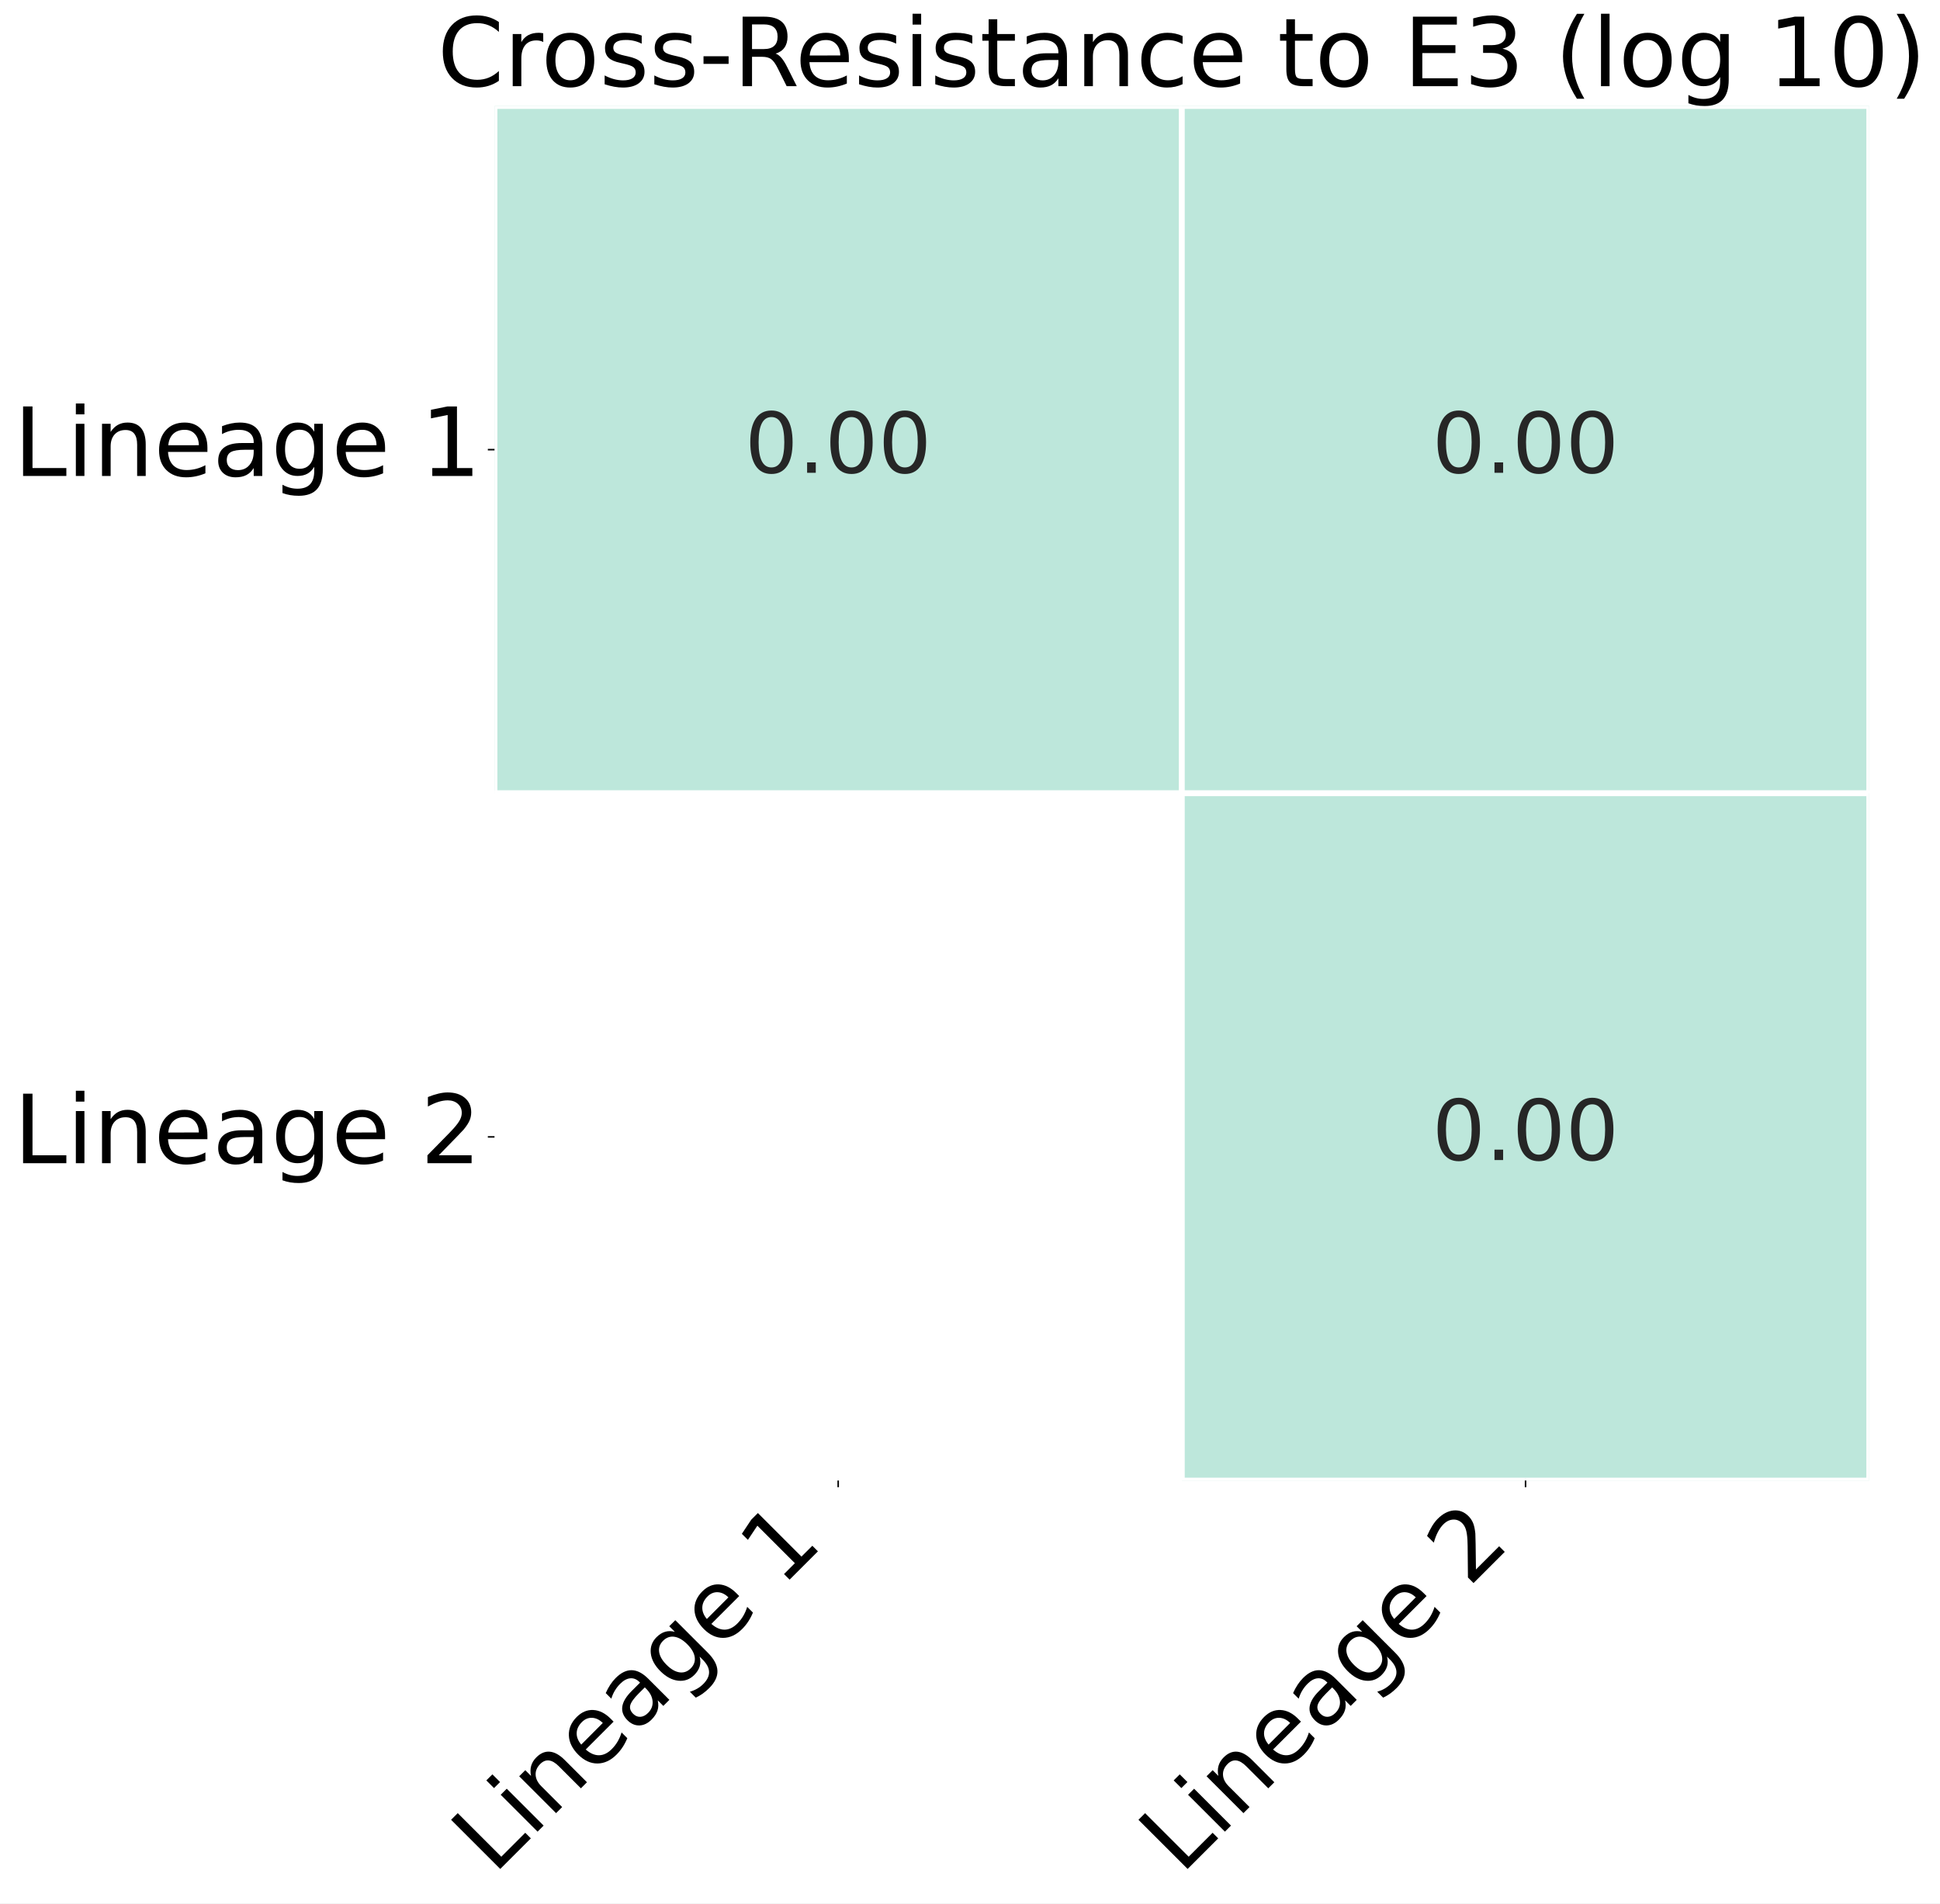
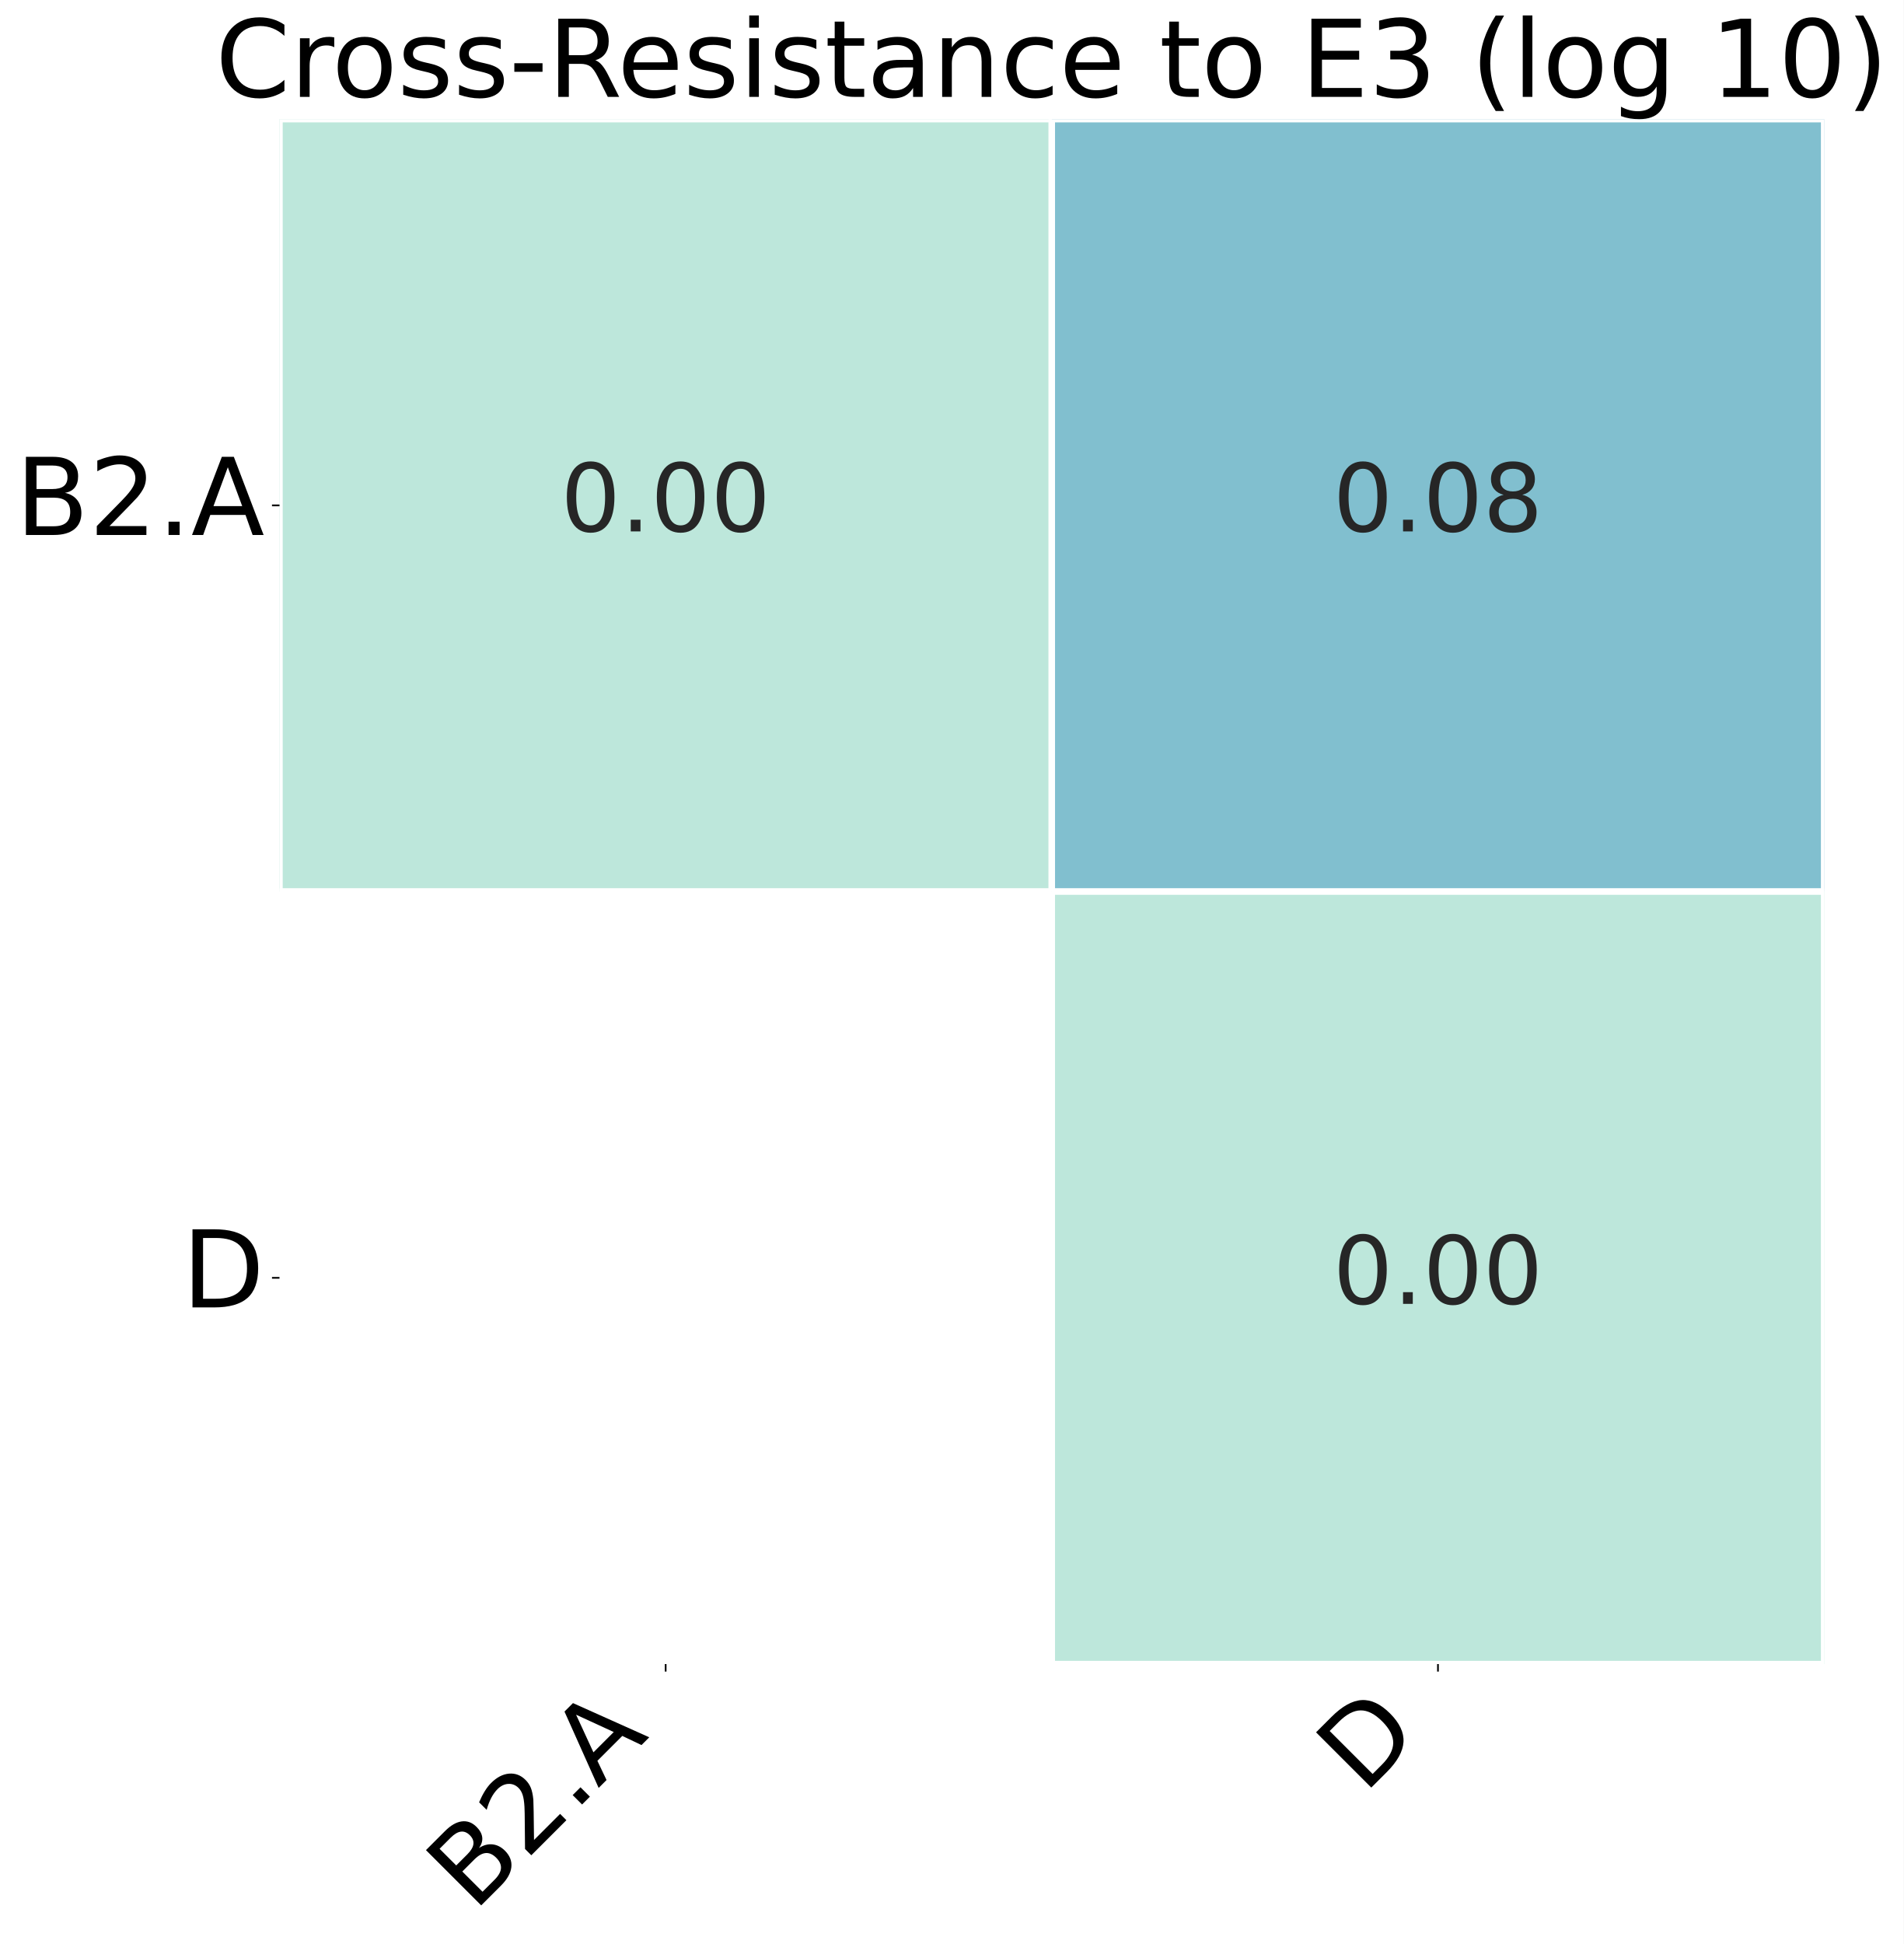
- <svg xmlns="http://www.w3.org/2000/svg" xmlns:xlink="http://www.w3.org/1999/xlink" width="1017.08pt" height="998.008pt" viewBox="0 0 1017.08 998.008" version="1.1">
+ <svg xmlns="http://www.w3.org/2000/svg" xmlns:xlink="http://www.w3.org/1999/xlink" width="888.237pt" height="906.902pt" viewBox="0 0 888.237 906.902" version="1.1">
  <defs>
    <style type="text/css">*{stroke-linejoin: round; stroke-linecap: butt}</style>
  </defs>
  <g id="figure_1">
    <g id="patch_1">
-       <path d="M 0 998.008  L 1017.08 998.008  L 1017.08 -0  L 0 -0  z " style="fill: #ffffff" />
+       <path d="M 0 906.902  L 888.237 906.902  L 888.237 0  L 0 0  z " style="fill: #ffffff" />
    </g>
    <g id="axes_1">
      <g id="patch_2">
-         <path d="M 259.255 776.311  L 979.975 776.311  L 979.975 55.591  L 259.255 55.591  z " style="fill: #ffffff" />
+         <path d="M 130.411 776.311  L 851.131 776.311  L 851.131 55.591  L 130.411 55.591  z " style="fill: #ffffff" />
      </g>
      <g id="QuadMesh_1">
-         <path d="M 259.255 55.591  L 619.615 55.591  L 619.615 415.951  L 259.255 415.951  L 259.255 55.591  " clip-path="url(#p9195aa62ba)" style="fill: #bde7db; stroke: #ffffff; stroke-width: 3" />
-         <path d="M 619.615 55.591  L 979.975 55.591  L 979.975 415.951  L 619.615 415.951  L 619.615 55.591  " clip-path="url(#p9195aa62ba)" style="fill: #bde7db; stroke: #ffffff; stroke-width: 3" />
-         <path d="M 259.255 415.951  L 619.615 415.951  L 619.615 776.311  L 259.255 776.311  L 259.255 415.951  " clip-path="url(#p9195aa62ba)" style="fill: none; stroke: #ffffff; stroke-width: 3" />
-         <path d="M 619.615 415.951  L 979.975 415.951  L 979.975 776.311  L 619.615 776.311  L 619.615 415.951  " clip-path="url(#p9195aa62ba)" style="fill: #bde7db; stroke: #ffffff; stroke-width: 3" />
+         <path d="M 130.411 55.591  L 490.771 55.591  L 490.771 415.951  L 130.411 415.951  L 130.411 55.591  " clip-path="url(#p5198b63bc7)" style="fill: #bde7db; stroke: #ffffff; stroke-width: 3" />
+         <path d="M 490.771 55.591  L 851.131 55.591  L 851.131 415.951  L 490.771 415.951  L 490.771 55.591  " clip-path="url(#p5198b63bc7)" style="fill: #81bfcf; stroke: #ffffff; stroke-width: 3" />
+         <path d="M 130.411 415.951  L 490.771 415.951  L 490.771 776.311  L 130.411 776.311  L 130.411 415.951  " clip-path="url(#p5198b63bc7)" style="fill: none; stroke: #ffffff; stroke-width: 3" />
+         <path d="M 490.771 415.951  L 851.131 415.951  L 851.131 776.311  L 490.771 776.311  L 490.771 415.951  " clip-path="url(#p5198b63bc7)" style="fill: #bde7db; stroke: #ffffff; stroke-width: 3" />
      </g>
      <g id="matplotlib.axis_1">
        <g id="xtick_1">
          <g id="line2d_1">
            <defs>
-               <path id="ma7a268f619" d="M 0 0  L 0 3.5  " style="stroke: #000000; stroke-width: 0.8" />
+               <path id="mf4bde4c1e9" d="M 0 0  L 0 3.5  " style="stroke: #000000; stroke-width: 0.8" />
            </defs>
            <g>
-               <use xlink:href="#ma7a268f619" x="439.435" y="776.311" style="stroke: #000000; stroke-width: 0.8" />
+               <use xlink:href="#mf4bde4c1e9" x="310.591" y="776.311" style="stroke: #000000; stroke-width: 0.8" />
            </g>
          </g>
          <g id="text_1">
-             <g transform="translate(258.8021 983.455) rotate(-45) scale(0.5 -0.5)">
+             <g transform="translate(221.0646 892.3487) rotate(-45) scale(0.5 -0.5)">
              <defs>
-                 <path id="DejaVuSans-4c" d="M 628 4666  L 1259 4666  L 1259 531  L 3531 531  L 3531 0  L 628 0  L 628 4666  z " transform="scale(0.015625)" />
-                 <path id="DejaVuSans-69" d="M 603 3500  L 1178 3500  L 1178 0  L 603 0  L 603 3500  z M 603 4863  L 1178 4863  L 1178 4134  L 603 4134  L 603 4863  z " transform="scale(0.015625)" />
-                 <path id="DejaVuSans-6e" d="M 3513 2113  L 3513 0  L 2938 0  L 2938 2094  Q 2938 2591 2744 2837  Q 2550 3084 2163 3084  Q 1697 3084 1428 2787  Q 1159 2491 1159 1978  L 1159 0  L 581 0  L 581 3500  L 1159 3500  L 1159 2956  Q 1366 3272 1645 3428  Q 1925 3584 2291 3584  Q 2894 3584 3203 3211  Q 3513 2838 3513 2113  z " transform="scale(0.015625)" />
-                 <path id="DejaVuSans-65" d="M 3597 1894  L 3597 1613  L 953 1613  Q 991 1019 1311 708  Q 1631 397 2203 397  Q 2534 397 2845 478  Q 3156 559 3463 722  L 3463 178  Q 3153 47 2828 -22  Q 2503 -91 2169 -91  Q 1331 -91 842 396  Q 353 884 353 1716  Q 353 2575 817 3079  Q 1281 3584 2069 3584  Q 2775 3584 3186 3129  Q 3597 2675 3597 1894  z M 3022 2063  Q 3016 2534 2758 2815  Q 2500 3097 2075 3097  Q 1594 3097 1305 2825  Q 1016 2553 972 2059  L 3022 2063  z " transform="scale(0.015625)" />
-                 <path id="DejaVuSans-61" d="M 2194 1759  Q 1497 1759 1228 1600  Q 959 1441 959 1056  Q 959 750 1161 570  Q 1363 391 1709 391  Q 2188 391 2477 730  Q 2766 1069 2766 1631  L 2766 1759  L 2194 1759  z M 3341 1997  L 3341 0  L 2766 0  L 2766 531  Q 2569 213 2275 61  Q 1981 -91 1556 -91  Q 1019 -91 701 211  Q 384 513 384 1019  Q 384 1609 779 1909  Q 1175 2209 1959 2209  L 2766 2209  L 2766 2266  Q 2766 2663 2505 2880  Q 2244 3097 1772 3097  Q 1472 3097 1187 3025  Q 903 2953 641 2809  L 641 3341  Q 956 3463 1253 3523  Q 1550 3584 1831 3584  Q 2591 3584 2966 3190  Q 3341 2797 3341 1997  z " transform="scale(0.015625)" />
-                 <path id="DejaVuSans-67" d="M 2906 1791  Q 2906 2416 2648 2759  Q 2391 3103 1925 3103  Q 1463 3103 1205 2759  Q 947 2416 947 1791  Q 947 1169 1205 825  Q 1463 481 1925 481  Q 2391 481 2648 825  Q 2906 1169 2906 1791  z M 3481 434  Q 3481 -459 3084 -895  Q 2688 -1331 1869 -1331  Q 1566 -1331 1297 -1286  Q 1028 -1241 775 -1147  L 775 -588  Q 1028 -725 1275 -790  Q 1522 -856 1778 -856  Q 2344 -856 2625 -561  Q 2906 -266 2906 331  L 2906 616  Q 2728 306 2450 153  Q 2172 0 1784 0  Q 1141 0 747 490  Q 353 981 353 1791  Q 353 2603 747 3093  Q 1141 3584 1784 3584  Q 2172 3584 2450 3431  Q 2728 3278 2906 2969  L 2906 3500  L 3481 3500  L 3481 434  z " transform="scale(0.015625)" />
-                 <path id="DejaVuSans-20" transform="scale(0.015625)" />
-                 <path id="DejaVuSans-31" d="M 794 531  L 1825 531  L 1825 4091  L 703 3866  L 703 4441  L 1819 4666  L 2450 4666  L 2450 531  L 3481 531  L 3481 0  L 794 0  L 794 531  z " transform="scale(0.015625)" />
+                 <path id="DejaVuSans-42" d="M 1259 2228  L 1259 519  L 2272 519  Q 2781 519 3026 730  Q 3272 941 3272 1375  Q 3272 1813 3026 2020  Q 2781 2228 2272 2228  L 1259 2228  z M 1259 4147  L 1259 2741  L 2194 2741  Q 2656 2741 2882 2914  Q 3109 3088 3109 3444  Q 3109 3797 2882 3972  Q 2656 4147 2194 4147  L 1259 4147  z M 628 4666  L 2241 4666  Q 2963 4666 3353 4366  Q 3744 4066 3744 3513  Q 3744 3084 3544 2831  Q 3344 2578 2956 2516  Q 3422 2416 3680 2098  Q 3938 1781 3938 1306  Q 3938 681 3513 340  Q 3088 0 2303 0  L 628 0  L 628 4666  z " transform="scale(0.015625)" />
+                 <path id="DejaVuSans-32" d="M 1228 531  L 3431 531  L 3431 0  L 469 0  L 469 531  Q 828 903 1448 1529  Q 2069 2156 2228 2338  Q 2531 2678 2651 2914  Q 2772 3150 2772 3378  Q 2772 3750 2511 3984  Q 2250 4219 1831 4219  Q 1534 4219 1204 4116  Q 875 4013 500 3803  L 500 4441  Q 881 4594 1212 4672  Q 1544 4750 1819 4750  Q 2544 4750 2975 4387  Q 3406 4025 3406 3419  Q 3406 3131 3298 2873  Q 3191 2616 2906 2266  Q 2828 2175 2409 1742  Q 1991 1309 1228 531  z " transform="scale(0.015625)" />
+                 <path id="DejaVuSans-2e" d="M 684 794  L 1344 794  L 1344 0  L 684 0  L 684 794  z " transform="scale(0.015625)" />
+                 <path id="DejaVuSans-41" d="M 2188 4044  L 1331 1722  L 3047 1722  L 2188 4044  z M 1831 4666  L 2547 4666  L 4325 0  L 3669 0  L 3244 1197  L 1141 1197  L 716 0  L 50 0  L 1831 4666  z " transform="scale(0.015625)" />
              </defs>
-               <use xlink:href="#DejaVuSans-4c" />
-               <use xlink:href="#DejaVuSans-69" x="55.713" />
-               <use xlink:href="#DejaVuSans-6e" x="83.496" />
-               <use xlink:href="#DejaVuSans-65" x="146.875" />
-               <use xlink:href="#DejaVuSans-61" x="208.398" />
-               <use xlink:href="#DejaVuSans-67" x="269.678" />
-               <use xlink:href="#DejaVuSans-65" x="333.154" />
-               <use xlink:href="#DejaVuSans-20" x="394.678" />
-               <use xlink:href="#DejaVuSans-31" x="426.465" />
+               <use xlink:href="#DejaVuSans-42" />
+               <use xlink:href="#DejaVuSans-32" x="68.604" />
+               <use xlink:href="#DejaVuSans-2e" x="132.227" />
+               <use xlink:href="#DejaVuSans-41" x="164.014" />
            </g>
          </g>
        </g>
        <g id="xtick_2">
          <g id="line2d_2">
            <g>
-               <use xlink:href="#ma7a268f619" x="799.795" y="776.311" style="stroke: #000000; stroke-width: 0.8" />
+               <use xlink:href="#mf4bde4c1e9" x="670.951" y="776.311" style="stroke: #000000; stroke-width: 0.8" />
            </g>
          </g>
          <g id="text_2">
-             <g transform="translate(619.1621 983.455) rotate(-45) scale(0.5 -0.5)">
+             <g transform="translate(636.3745 837.3988) rotate(-45) scale(0.5 -0.5)">
              <defs>
-                 <path id="DejaVuSans-32" d="M 1228 531  L 3431 531  L 3431 0  L 469 0  L 469 531  Q 828 903 1448 1529  Q 2069 2156 2228 2338  Q 2531 2678 2651 2914  Q 2772 3150 2772 3378  Q 2772 3750 2511 3984  Q 2250 4219 1831 4219  Q 1534 4219 1204 4116  Q 875 4013 500 3803  L 500 4441  Q 881 4594 1212 4672  Q 1544 4750 1819 4750  Q 2544 4750 2975 4387  Q 3406 4025 3406 3419  Q 3406 3131 3298 2873  Q 3191 2616 2906 2266  Q 2828 2175 2409 1742  Q 1991 1309 1228 531  z " transform="scale(0.015625)" />
+                 <path id="DejaVuSans-44" d="M 1259 4147  L 1259 519  L 2022 519  Q 2988 519 3436 956  Q 3884 1394 3884 2338  Q 3884 3275 3436 3711  Q 2988 4147 2022 4147  L 1259 4147  z M 628 4666  L 1925 4666  Q 3281 4666 3915 4102  Q 4550 3538 4550 2338  Q 4550 1131 3912 565  Q 3275 0 1925 0  L 628 0  L 628 4666  z " transform="scale(0.015625)" />
              </defs>
-               <use xlink:href="#DejaVuSans-4c" />
-               <use xlink:href="#DejaVuSans-69" x="55.713" />
-               <use xlink:href="#DejaVuSans-6e" x="83.496" />
-               <use xlink:href="#DejaVuSans-65" x="146.875" />
-               <use xlink:href="#DejaVuSans-61" x="208.398" />
-               <use xlink:href="#DejaVuSans-67" x="269.678" />
-               <use xlink:href="#DejaVuSans-65" x="333.154" />
-               <use xlink:href="#DejaVuSans-20" x="394.678" />
-               <use xlink:href="#DejaVuSans-32" x="426.465" />
+               <use xlink:href="#DejaVuSans-44" />
            </g>
          </g>
        </g>
      </g>
      <g id="matplotlib.axis_2">
        <g id="ytick_1">
          <g id="line2d_3">
            <defs>
-               <path id="m239f550f48" d="M 0 0  L -3.5 0  " style="stroke: #000000; stroke-width: 0.8" />
+               <path id="ma51662b885" d="M 0 0  L -3.5 0  " style="stroke: #000000; stroke-width: 0.8" />
            </defs>
            <g>
-               <use xlink:href="#m239f550f48" x="259.255" y="235.771" style="stroke: #000000; stroke-width: 0.8" />
+               <use xlink:href="#ma51662b885" x="130.411" y="235.771" style="stroke: #000000; stroke-width: 0.8" />
            </g>
          </g>
          <g id="text_3">
            <g transform="translate(7.2 249.5675) scale(0.5 -0.5)">
-               <use xlink:href="#DejaVuSans-4c" />
-               <use xlink:href="#DejaVuSans-69" x="55.713" />
-               <use xlink:href="#DejaVuSans-6e" x="83.496" />
-               <use xlink:href="#DejaVuSans-65" x="146.875" />
-               <use xlink:href="#DejaVuSans-61" x="208.398" />
-               <use xlink:href="#DejaVuSans-67" x="269.678" />
-               <use xlink:href="#DejaVuSans-65" x="333.154" />
-               <use xlink:href="#DejaVuSans-20" x="394.678" />
-               <use xlink:href="#DejaVuSans-31" x="426.465" />
+               <use xlink:href="#DejaVuSans-42" />
+               <use xlink:href="#DejaVuSans-32" x="68.604" />
+               <use xlink:href="#DejaVuSans-2e" x="132.227" />
+               <use xlink:href="#DejaVuSans-41" x="164.014" />
            </g>
          </g>
        </g>
        <g id="ytick_2">
          <g id="line2d_4">
            <g>
-               <use xlink:href="#m239f550f48" x="259.255" y="596.131" style="stroke: #000000; stroke-width: 0.8" />
+               <use xlink:href="#ma51662b885" x="130.411" y="596.131" style="stroke: #000000; stroke-width: 0.8" />
            </g>
          </g>
          <g id="text_4">
-             <g transform="translate(7.2 609.9275) scale(0.5 -0.5)">
-               <use xlink:href="#DejaVuSans-4c" />
-               <use xlink:href="#DejaVuSans-69" x="55.713" />
-               <use xlink:href="#DejaVuSans-6e" x="83.496" />
-               <use xlink:href="#DejaVuSans-65" x="146.875" />
-               <use xlink:href="#DejaVuSans-61" x="208.398" />
-               <use xlink:href="#DejaVuSans-67" x="269.678" />
-               <use xlink:href="#DejaVuSans-65" x="333.154" />
-               <use xlink:href="#DejaVuSans-20" x="394.678" />
-               <use xlink:href="#DejaVuSans-32" x="426.465" />
+             <g transform="translate(84.91094 609.9275) scale(0.5 -0.5)">
+               <use xlink:href="#DejaVuSans-44" />
            </g>
          </g>
        </g>
      </g>
      <g id="text_5">
-         <g style="fill: #262626" transform="translate(390.4503 247.9119) scale(0.44 -0.44)">
+         <g style="fill: #262626" transform="translate(261.6066 247.9119) scale(0.44 -0.44)">
          <defs>
            <path id="DejaVuSans-30" d="M 2034 4250  Q 1547 4250 1301 3770  Q 1056 3291 1056 2328  Q 1056 1369 1301 889  Q 1547 409 2034 409  Q 2525 409 2770 889  Q 3016 1369 3016 2328  Q 3016 3291 2770 3770  Q 2525 4250 2034 4250  z M 2034 4750  Q 2819 4750 3233 4129  Q 3647 3509 3647 2328  Q 3647 1150 3233 529  Q 2819 -91 2034 -91  Q 1250 -91 836 529  Q 422 1150 422 2328  Q 422 3509 836 4129  Q 1250 4750 2034 4750  z " transform="scale(0.015625)" />
-             <path id="DejaVuSans-2e" d="M 684 794  L 1344 794  L 1344 0  L 684 0  L 684 794  z " transform="scale(0.015625)" />
          </defs>
          <use xlink:href="#DejaVuSans-30" />
          <use xlink:href="#DejaVuSans-2e" x="63.623" />
          <use xlink:href="#DejaVuSans-30" x="95.41" />
          <use xlink:href="#DejaVuSans-30" x="159.033" />
        </g>
      </g>
      <g id="text_6">
-         <g style="fill: #262626" transform="translate(750.8103 247.9119) scale(0.44 -0.44)">
+         <g style="fill: #262626" transform="translate(621.9666 247.9119) scale(0.44 -0.44)">
+           <defs>
+             <path id="DejaVuSans-38" d="M 2034 2216  Q 1584 2216 1326 1975  Q 1069 1734 1069 1313  Q 1069 891 1326 650  Q 1584 409 2034 409  Q 2484 409 2743 651  Q 3003 894 3003 1313  Q 3003 1734 2745 1975  Q 2488 2216 2034 2216  z M 1403 2484  Q 997 2584 770 2862  Q 544 3141 544 3541  Q 544 4100 942 4425  Q 1341 4750 2034 4750  Q 2731 4750 3128 4425  Q 3525 4100 3525 3541  Q 3525 3141 3298 2862  Q 3072 2584 2669 2484  Q 3125 2378 3379 2068  Q 3634 1759 3634 1313  Q 3634 634 3220 271  Q 2806 -91 2034 -91  Q 1263 -91 848 271  Q 434 634 434 1313  Q 434 1759 690 2068  Q 947 2378 1403 2484  z M 1172 3481  Q 1172 3119 1398 2916  Q 1625 2713 2034 2713  Q 2441 2713 2670 2916  Q 2900 3119 2900 3481  Q 2900 3844 2670 4047  Q 2441 4250 2034 4250  Q 1625 4250 1398 4047  Q 1172 3844 1172 3481  z " transform="scale(0.015625)" />
+           </defs>
          <use xlink:href="#DejaVuSans-30" />
          <use xlink:href="#DejaVuSans-2e" x="63.623" />
          <use xlink:href="#DejaVuSans-30" x="95.41" />
-           <use xlink:href="#DejaVuSans-30" x="159.033" />
+           <use xlink:href="#DejaVuSans-38" x="159.033" />
        </g>
      </g>
      <g id="text_7">
-         <g style="fill: #262626" transform="translate(750.8103 608.2719) scale(0.44 -0.44)">
+         <g style="fill: #262626" transform="translate(621.9666 608.2719) scale(0.44 -0.44)">
          <use xlink:href="#DejaVuSans-30" />
          <use xlink:href="#DejaVuSans-2e" x="63.623" />
          <use xlink:href="#DejaVuSans-30" x="95.41" />
          <use xlink:href="#DejaVuSans-30" x="159.033" />
        </g>
      </g>
      <g id="text_8">
-         <g transform="translate(229.3491 45.19219) scale(0.5 -0.5)">
+         <g transform="translate(100.5053 45.19219) scale(0.5 -0.5)">
          <defs>
            <path id="DejaVuSans-43" d="M 4122 4306  L 4122 3641  Q 3803 3938 3442 4084  Q 3081 4231 2675 4231  Q 1875 4231 1450 3742  Q 1025 3253 1025 2328  Q 1025 1406 1450 917  Q 1875 428 2675 428  Q 3081 428 3442 575  Q 3803 722 4122 1019  L 4122 359  Q 3791 134 3420 21  Q 3050 -91 2638 -91  Q 1578 -91 968 557  Q 359 1206 359 2328  Q 359 3453 968 4101  Q 1578 4750 2638 4750  Q 3056 4750 3426 4639  Q 3797 4528 4122 4306  z " transform="scale(0.015625)" />
            <path id="DejaVuSans-72" d="M 2631 2963  Q 2534 3019 2420 3045  Q 2306 3072 2169 3072  Q 1681 3072 1420 2755  Q 1159 2438 1159 1844  L 1159 0  L 581 0  L 581 3500  L 1159 3500  L 1159 2956  Q 1341 3275 1631 3429  Q 1922 3584 2338 3584  Q 2397 3584 2469 3576  Q 2541 3569 2628 3553  L 2631 2963  z " transform="scale(0.015625)" />
            <path id="DejaVuSans-6f" d="M 1959 3097  Q 1497 3097 1228 2736  Q 959 2375 959 1747  Q 959 1119 1226 758  Q 1494 397 1959 397  Q 2419 397 2687 759  Q 2956 1122 2956 1747  Q 2956 2369 2687 2733  Q 2419 3097 1959 3097  z M 1959 3584  Q 2709 3584 3137 3096  Q 3566 2609 3566 1747  Q 3566 888 3137 398  Q 2709 -91 1959 -91  Q 1206 -91 779 398  Q 353 888 353 1747  Q 353 2609 779 3096  Q 1206 3584 1959 3584  z " transform="scale(0.015625)" />
            <path id="DejaVuSans-73" d="M 2834 3397  L 2834 2853  Q 2591 2978 2328 3040  Q 2066 3103 1784 3103  Q 1356 3103 1142 2972  Q 928 2841 928 2578  Q 928 2378 1081 2264  Q 1234 2150 1697 2047  L 1894 2003  Q 2506 1872 2764 1633  Q 3022 1394 3022 966  Q 3022 478 2636 193  Q 2250 -91 1575 -91  Q 1294 -91 989 -36  Q 684 19 347 128  L 347 722  Q 666 556 975 473  Q 1284 391 1588 391  Q 1994 391 2212 530  Q 2431 669 2431 922  Q 2431 1156 2273 1281  Q 2116 1406 1581 1522  L 1381 1569  Q 847 1681 609 1914  Q 372 2147 372 2553  Q 372 3047 722 3315  Q 1072 3584 1716 3584  Q 2034 3584 2315 3537  Q 2597 3491 2834 3397  z " transform="scale(0.015625)" />
            <path id="DejaVuSans-2d" d="M 313 2009  L 1997 2009  L 1997 1497  L 313 1497  L 313 2009  z " transform="scale(0.015625)" />
            <path id="DejaVuSans-52" d="M 2841 2188  Q 3044 2119 3236 1894  Q 3428 1669 3622 1275  L 4263 0  L 3584 0  L 2988 1197  Q 2756 1666 2539 1819  Q 2322 1972 1947 1972  L 1259 1972  L 1259 0  L 628 0  L 628 4666  L 2053 4666  Q 2853 4666 3247 4331  Q 3641 3997 3641 3322  Q 3641 2881 3436 2590  Q 3231 2300 2841 2188  z M 1259 4147  L 1259 2491  L 2053 2491  Q 2509 2491 2742 2702  Q 2975 2913 2975 3322  Q 2975 3731 2742 3939  Q 2509 4147 2053 4147  L 1259 4147  z " transform="scale(0.015625)" />
+             <path id="DejaVuSans-65" d="M 3597 1894  L 3597 1613  L 953 1613  Q 991 1019 1311 708  Q 1631 397 2203 397  Q 2534 397 2845 478  Q 3156 559 3463 722  L 3463 178  Q 3153 47 2828 -22  Q 2503 -91 2169 -91  Q 1331 -91 842 396  Q 353 884 353 1716  Q 353 2575 817 3079  Q 1281 3584 2069 3584  Q 2775 3584 3186 3129  Q 3597 2675 3597 1894  z M 3022 2063  Q 3016 2534 2758 2815  Q 2500 3097 2075 3097  Q 1594 3097 1305 2825  Q 1016 2553 972 2059  L 3022 2063  z " transform="scale(0.015625)" />
+             <path id="DejaVuSans-69" d="M 603 3500  L 1178 3500  L 1178 0  L 603 0  L 603 3500  z M 603 4863  L 1178 4863  L 1178 4134  L 603 4134  L 603 4863  z " transform="scale(0.015625)" />
            <path id="DejaVuSans-74" d="M 1172 4494  L 1172 3500  L 2356 3500  L 2356 3053  L 1172 3053  L 1172 1153  Q 1172 725 1289 603  Q 1406 481 1766 481  L 2356 481  L 2356 0  L 1766 0  Q 1100 0 847 248  Q 594 497 594 1153  L 594 3053  L 172 3053  L 172 3500  L 594 3500  L 594 4494  L 1172 4494  z " transform="scale(0.015625)" />
+             <path id="DejaVuSans-61" d="M 2194 1759  Q 1497 1759 1228 1600  Q 959 1441 959 1056  Q 959 750 1161 570  Q 1363 391 1709 391  Q 2188 391 2477 730  Q 2766 1069 2766 1631  L 2766 1759  L 2194 1759  z M 3341 1997  L 3341 0  L 2766 0  L 2766 531  Q 2569 213 2275 61  Q 1981 -91 1556 -91  Q 1019 -91 701 211  Q 384 513 384 1019  Q 384 1609 779 1909  Q 1175 2209 1959 2209  L 2766 2209  L 2766 2266  Q 2766 2663 2505 2880  Q 2244 3097 1772 3097  Q 1472 3097 1187 3025  Q 903 2953 641 2809  L 641 3341  Q 956 3463 1253 3523  Q 1550 3584 1831 3584  Q 2591 3584 2966 3190  Q 3341 2797 3341 1997  z " transform="scale(0.015625)" />
+             <path id="DejaVuSans-6e" d="M 3513 2113  L 3513 0  L 2938 0  L 2938 2094  Q 2938 2591 2744 2837  Q 2550 3084 2163 3084  Q 1697 3084 1428 2787  Q 1159 2491 1159 1978  L 1159 0  L 581 0  L 581 3500  L 1159 3500  L 1159 2956  Q 1366 3272 1645 3428  Q 1925 3584 2291 3584  Q 2894 3584 3203 3211  Q 3513 2838 3513 2113  z " transform="scale(0.015625)" />
            <path id="DejaVuSans-63" d="M 3122 3366  L 3122 2828  Q 2878 2963 2633 3030  Q 2388 3097 2138 3097  Q 1578 3097 1268 2742  Q 959 2388 959 1747  Q 959 1106 1268 751  Q 1578 397 2138 397  Q 2388 397 2633 464  Q 2878 531 3122 666  L 3122 134  Q 2881 22 2623 -34  Q 2366 -91 2075 -91  Q 1284 -91 818 406  Q 353 903 353 1747  Q 353 2603 823 3093  Q 1294 3584 2113 3584  Q 2378 3584 2631 3529  Q 2884 3475 3122 3366  z " transform="scale(0.015625)" />
+             <path id="DejaVuSans-20" transform="scale(0.015625)" />
            <path id="DejaVuSans-45" d="M 628 4666  L 3578 4666  L 3578 4134  L 1259 4134  L 1259 2753  L 3481 2753  L 3481 2222  L 1259 2222  L 1259 531  L 3634 531  L 3634 0  L 628 0  L 628 4666  z " transform="scale(0.015625)" />
            <path id="DejaVuSans-33" d="M 2597 2516  Q 3050 2419 3304 2112  Q 3559 1806 3559 1356  Q 3559 666 3084 287  Q 2609 -91 1734 -91  Q 1441 -91 1130 -33  Q 819 25 488 141  L 488 750  Q 750 597 1062 519  Q 1375 441 1716 441  Q 2309 441 2620 675  Q 2931 909 2931 1356  Q 2931 1769 2642 2001  Q 2353 2234 1838 2234  L 1294 2234  L 1294 2753  L 1863 2753  Q 2328 2753 2575 2939  Q 2822 3125 2822 3475  Q 2822 3834 2567 4026  Q 2313 4219 1838 4219  Q 1578 4219 1281 4162  Q 984 4106 628 3988  L 628 4550  Q 988 4650 1302 4700  Q 1616 4750 1894 4750  Q 2613 4750 3031 4423  Q 3450 4097 3450 3541  Q 3450 3153 3228 2886  Q 3006 2619 2597 2516  z " transform="scale(0.015625)" />
            <path id="DejaVuSans-28" d="M 1984 4856  Q 1566 4138 1362 3434  Q 1159 2731 1159 2009  Q 1159 1288 1364 580  Q 1569 -128 1984 -844  L 1484 -844  Q 1016 -109 783 600  Q 550 1309 550 2009  Q 550 2706 781 3412  Q 1013 4119 1484 4856  L 1984 4856  z " transform="scale(0.015625)" />
            <path id="DejaVuSans-6c" d="M 603 4863  L 1178 4863  L 1178 0  L 603 0  L 603 4863  z " transform="scale(0.015625)" />
+             <path id="DejaVuSans-67" d="M 2906 1791  Q 2906 2416 2648 2759  Q 2391 3103 1925 3103  Q 1463 3103 1205 2759  Q 947 2416 947 1791  Q 947 1169 1205 825  Q 1463 481 1925 481  Q 2391 481 2648 825  Q 2906 1169 2906 1791  z M 3481 434  Q 3481 -459 3084 -895  Q 2688 -1331 1869 -1331  Q 1566 -1331 1297 -1286  Q 1028 -1241 775 -1147  L 775 -588  Q 1028 -725 1275 -790  Q 1522 -856 1778 -856  Q 2344 -856 2625 -561  Q 2906 -266 2906 331  L 2906 616  Q 2728 306 2450 153  Q 2172 0 1784 0  Q 1141 0 747 490  Q 353 981 353 1791  Q 353 2603 747 3093  Q 1141 3584 1784 3584  Q 2172 3584 2450 3431  Q 2728 3278 2906 2969  L 2906 3500  L 3481 3500  L 3481 434  z " transform="scale(0.015625)" />
+             <path id="DejaVuSans-31" d="M 794 531  L 1825 531  L 1825 4091  L 703 3866  L 703 4441  L 1819 4666  L 2450 4666  L 2450 531  L 3481 531  L 3481 0  L 794 0  L 794 531  z " transform="scale(0.015625)" />
            <path id="DejaVuSans-29" d="M 513 4856  L 1013 4856  Q 1481 4119 1714 3412  Q 1947 2706 1947 2009  Q 1947 1309 1714 600  Q 1481 -109 1013 -844  L 513 -844  Q 928 -128 1133 580  Q 1338 1288 1338 2009  Q 1338 2731 1133 3434  Q 928 4138 513 4856  z " transform="scale(0.015625)" />
          </defs>
          <use xlink:href="#DejaVuSans-43" />
          <use xlink:href="#DejaVuSans-72" x="69.824" />
          <use xlink:href="#DejaVuSans-6f" x="108.688" />
          <use xlink:href="#DejaVuSans-73" x="169.869" />
          <use xlink:href="#DejaVuSans-73" x="221.969" />
          <use xlink:href="#DejaVuSans-2d" x="274.068" />
          <use xlink:href="#DejaVuSans-52" x="310.152" />
          <use xlink:href="#DejaVuSans-65" x="375.135" />
          <use xlink:href="#DejaVuSans-73" x="436.658" />
          <use xlink:href="#DejaVuSans-69" x="488.758" />
          <use xlink:href="#DejaVuSans-73" x="516.541" />
          <use xlink:href="#DejaVuSans-74" x="568.641" />
          <use xlink:href="#DejaVuSans-61" x="607.85" />
          <use xlink:href="#DejaVuSans-6e" x="669.129" />
          <use xlink:href="#DejaVuSans-63" x="732.508" />
          <use xlink:href="#DejaVuSans-65" x="787.488" />
          <use xlink:href="#DejaVuSans-20" x="849.012" />
          <use xlink:href="#DejaVuSans-74" x="880.799" />
          <use xlink:href="#DejaVuSans-6f" x="920.008" />
          <use xlink:href="#DejaVuSans-20" x="981.189" />
          <use xlink:href="#DejaVuSans-45" x="1012.977" />
          <use xlink:href="#DejaVuSans-33" x="1076.16" />
          <use xlink:href="#DejaVuSans-20" x="1139.783" />
          <use xlink:href="#DejaVuSans-28" x="1171.57" />
          <use xlink:href="#DejaVuSans-6c" x="1210.584" />
          <use xlink:href="#DejaVuSans-6f" x="1238.367" />
          <use xlink:href="#DejaVuSans-67" x="1299.549" />
          <use xlink:href="#DejaVuSans-20" x="1363.025" />
          <use xlink:href="#DejaVuSans-31" x="1394.812" />
          <use xlink:href="#DejaVuSans-30" x="1458.436" />
          <use xlink:href="#DejaVuSans-29" x="1522.059" />
        </g>
      </g>
    </g>
  </g>
  <defs>
-     <clipPath id="p9195aa62ba">
-       <rect x="259.255" y="55.591" width="720.72" height="720.72" />
+     <clipPath id="p5198b63bc7">
+       <rect x="130.411" y="55.591" width="720.72" height="720.72" />
    </clipPath>
  </defs>
</svg>
